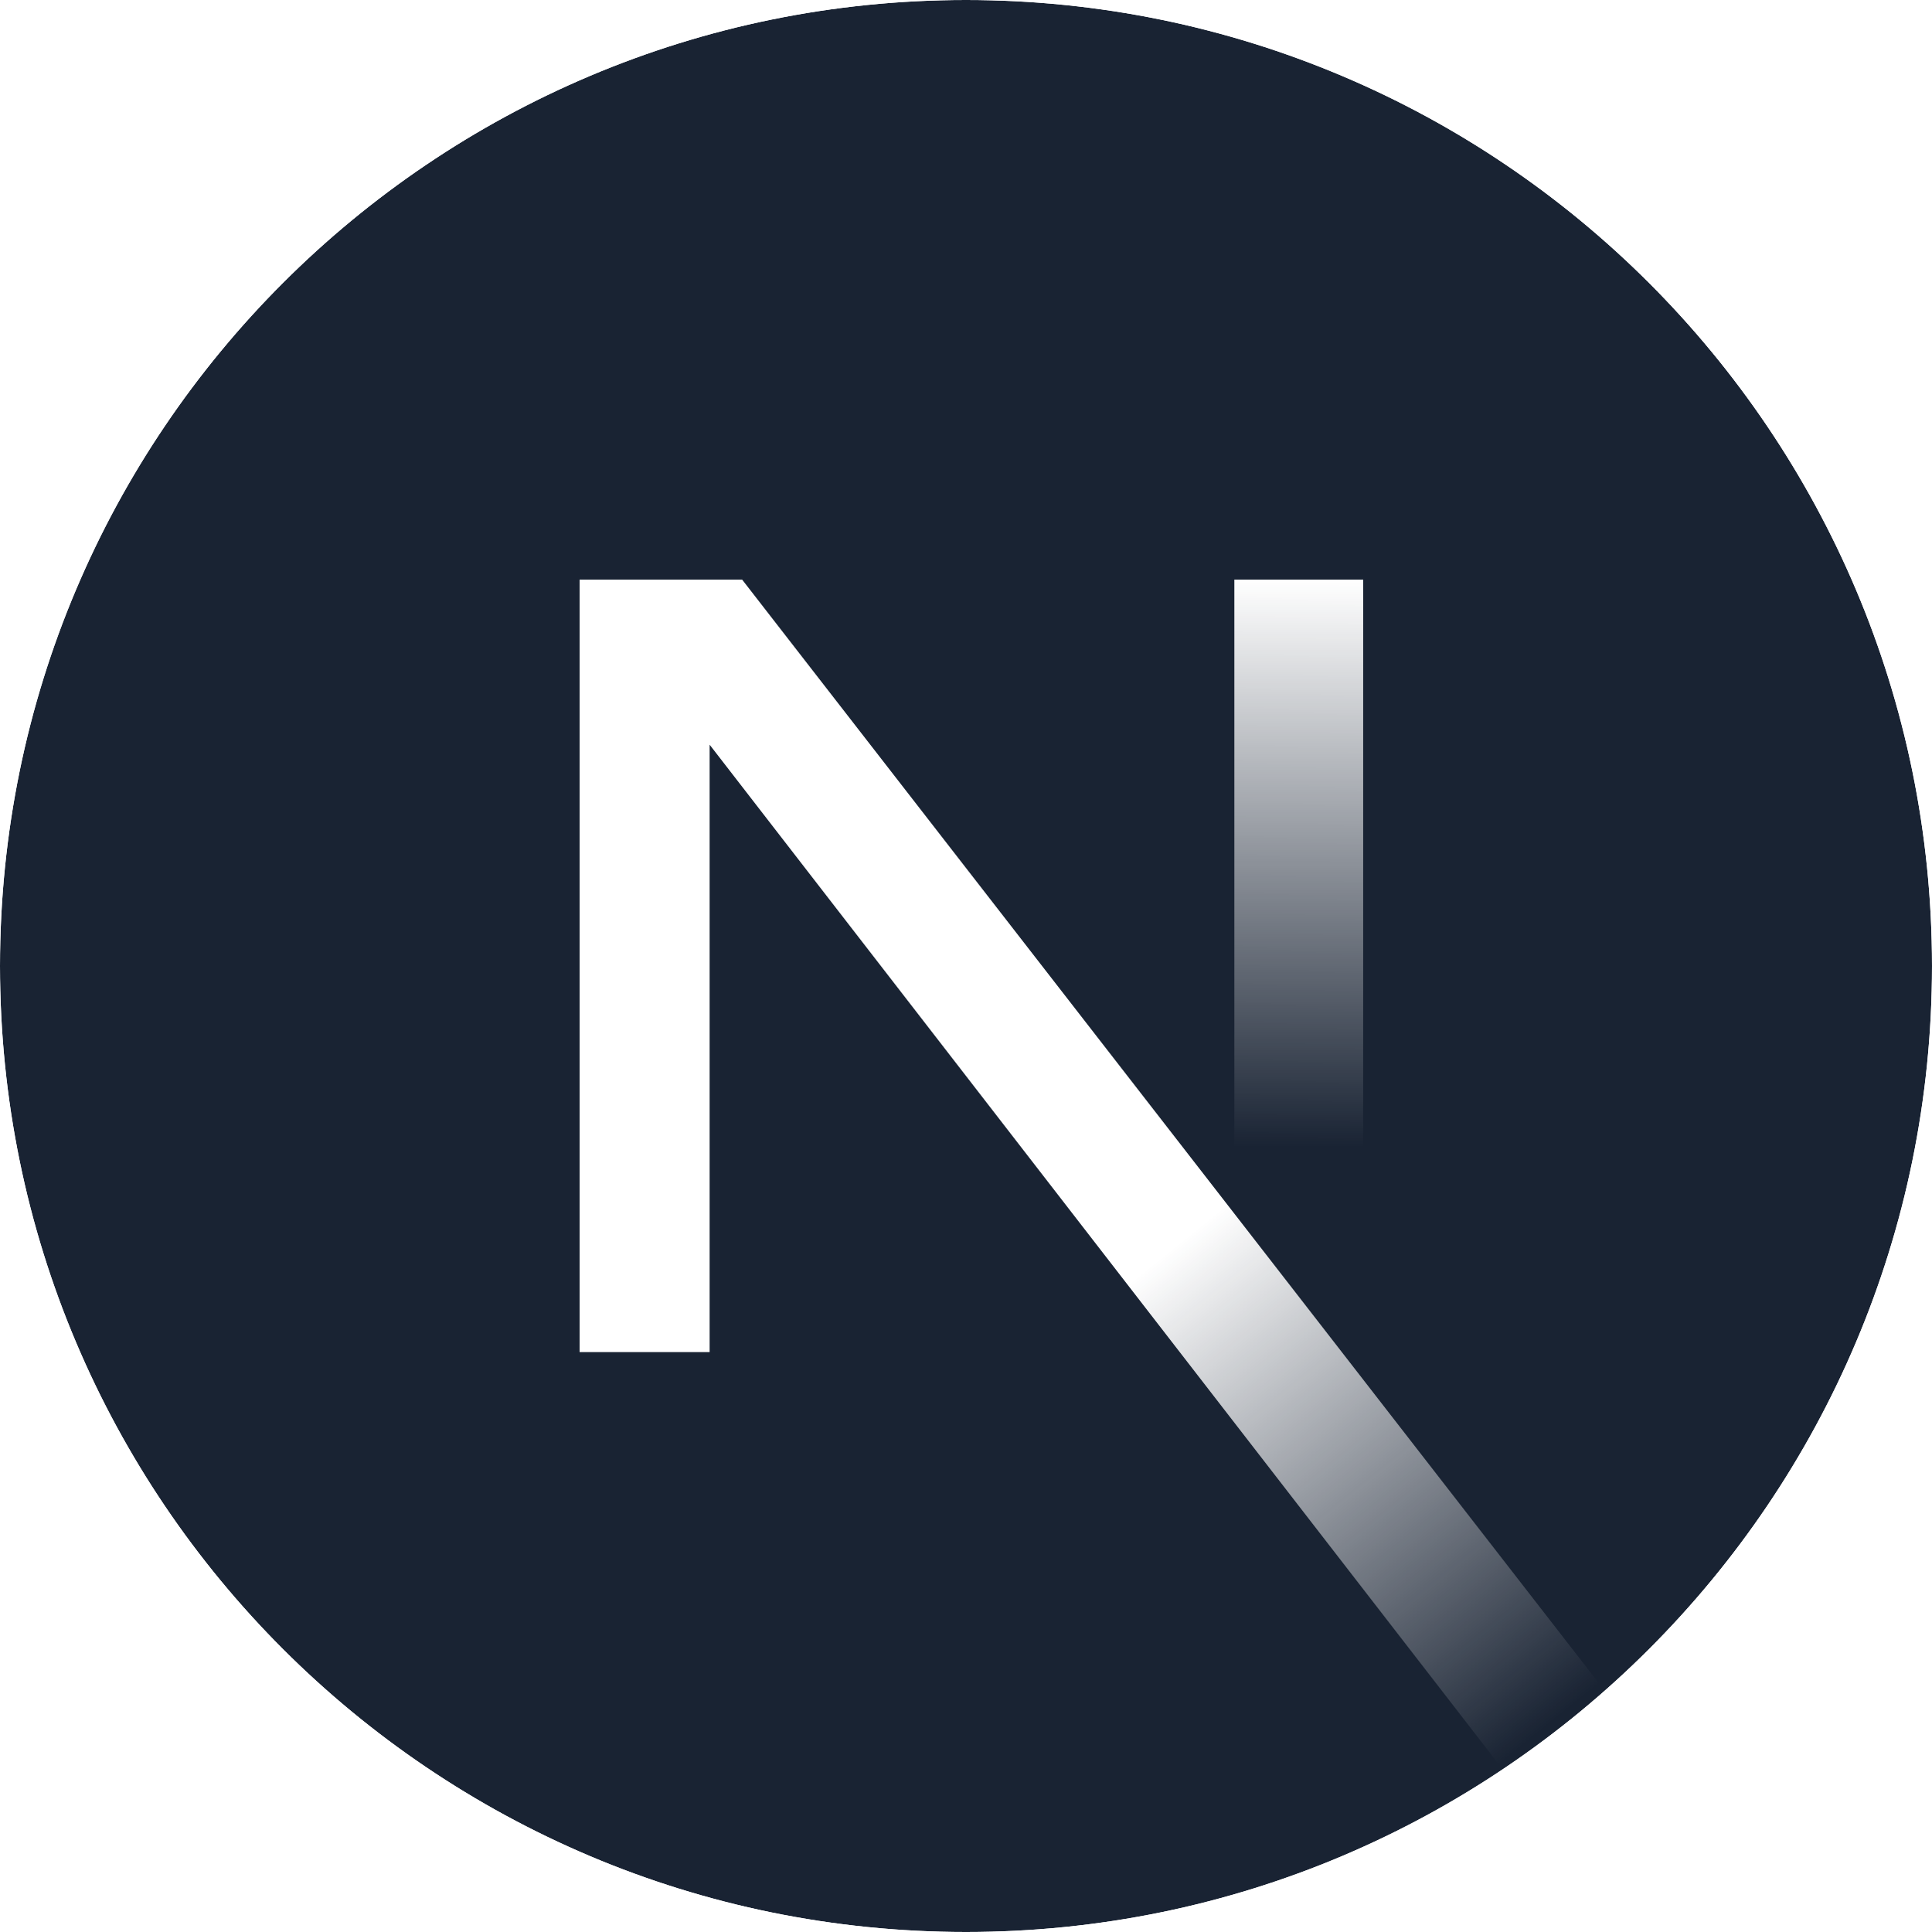
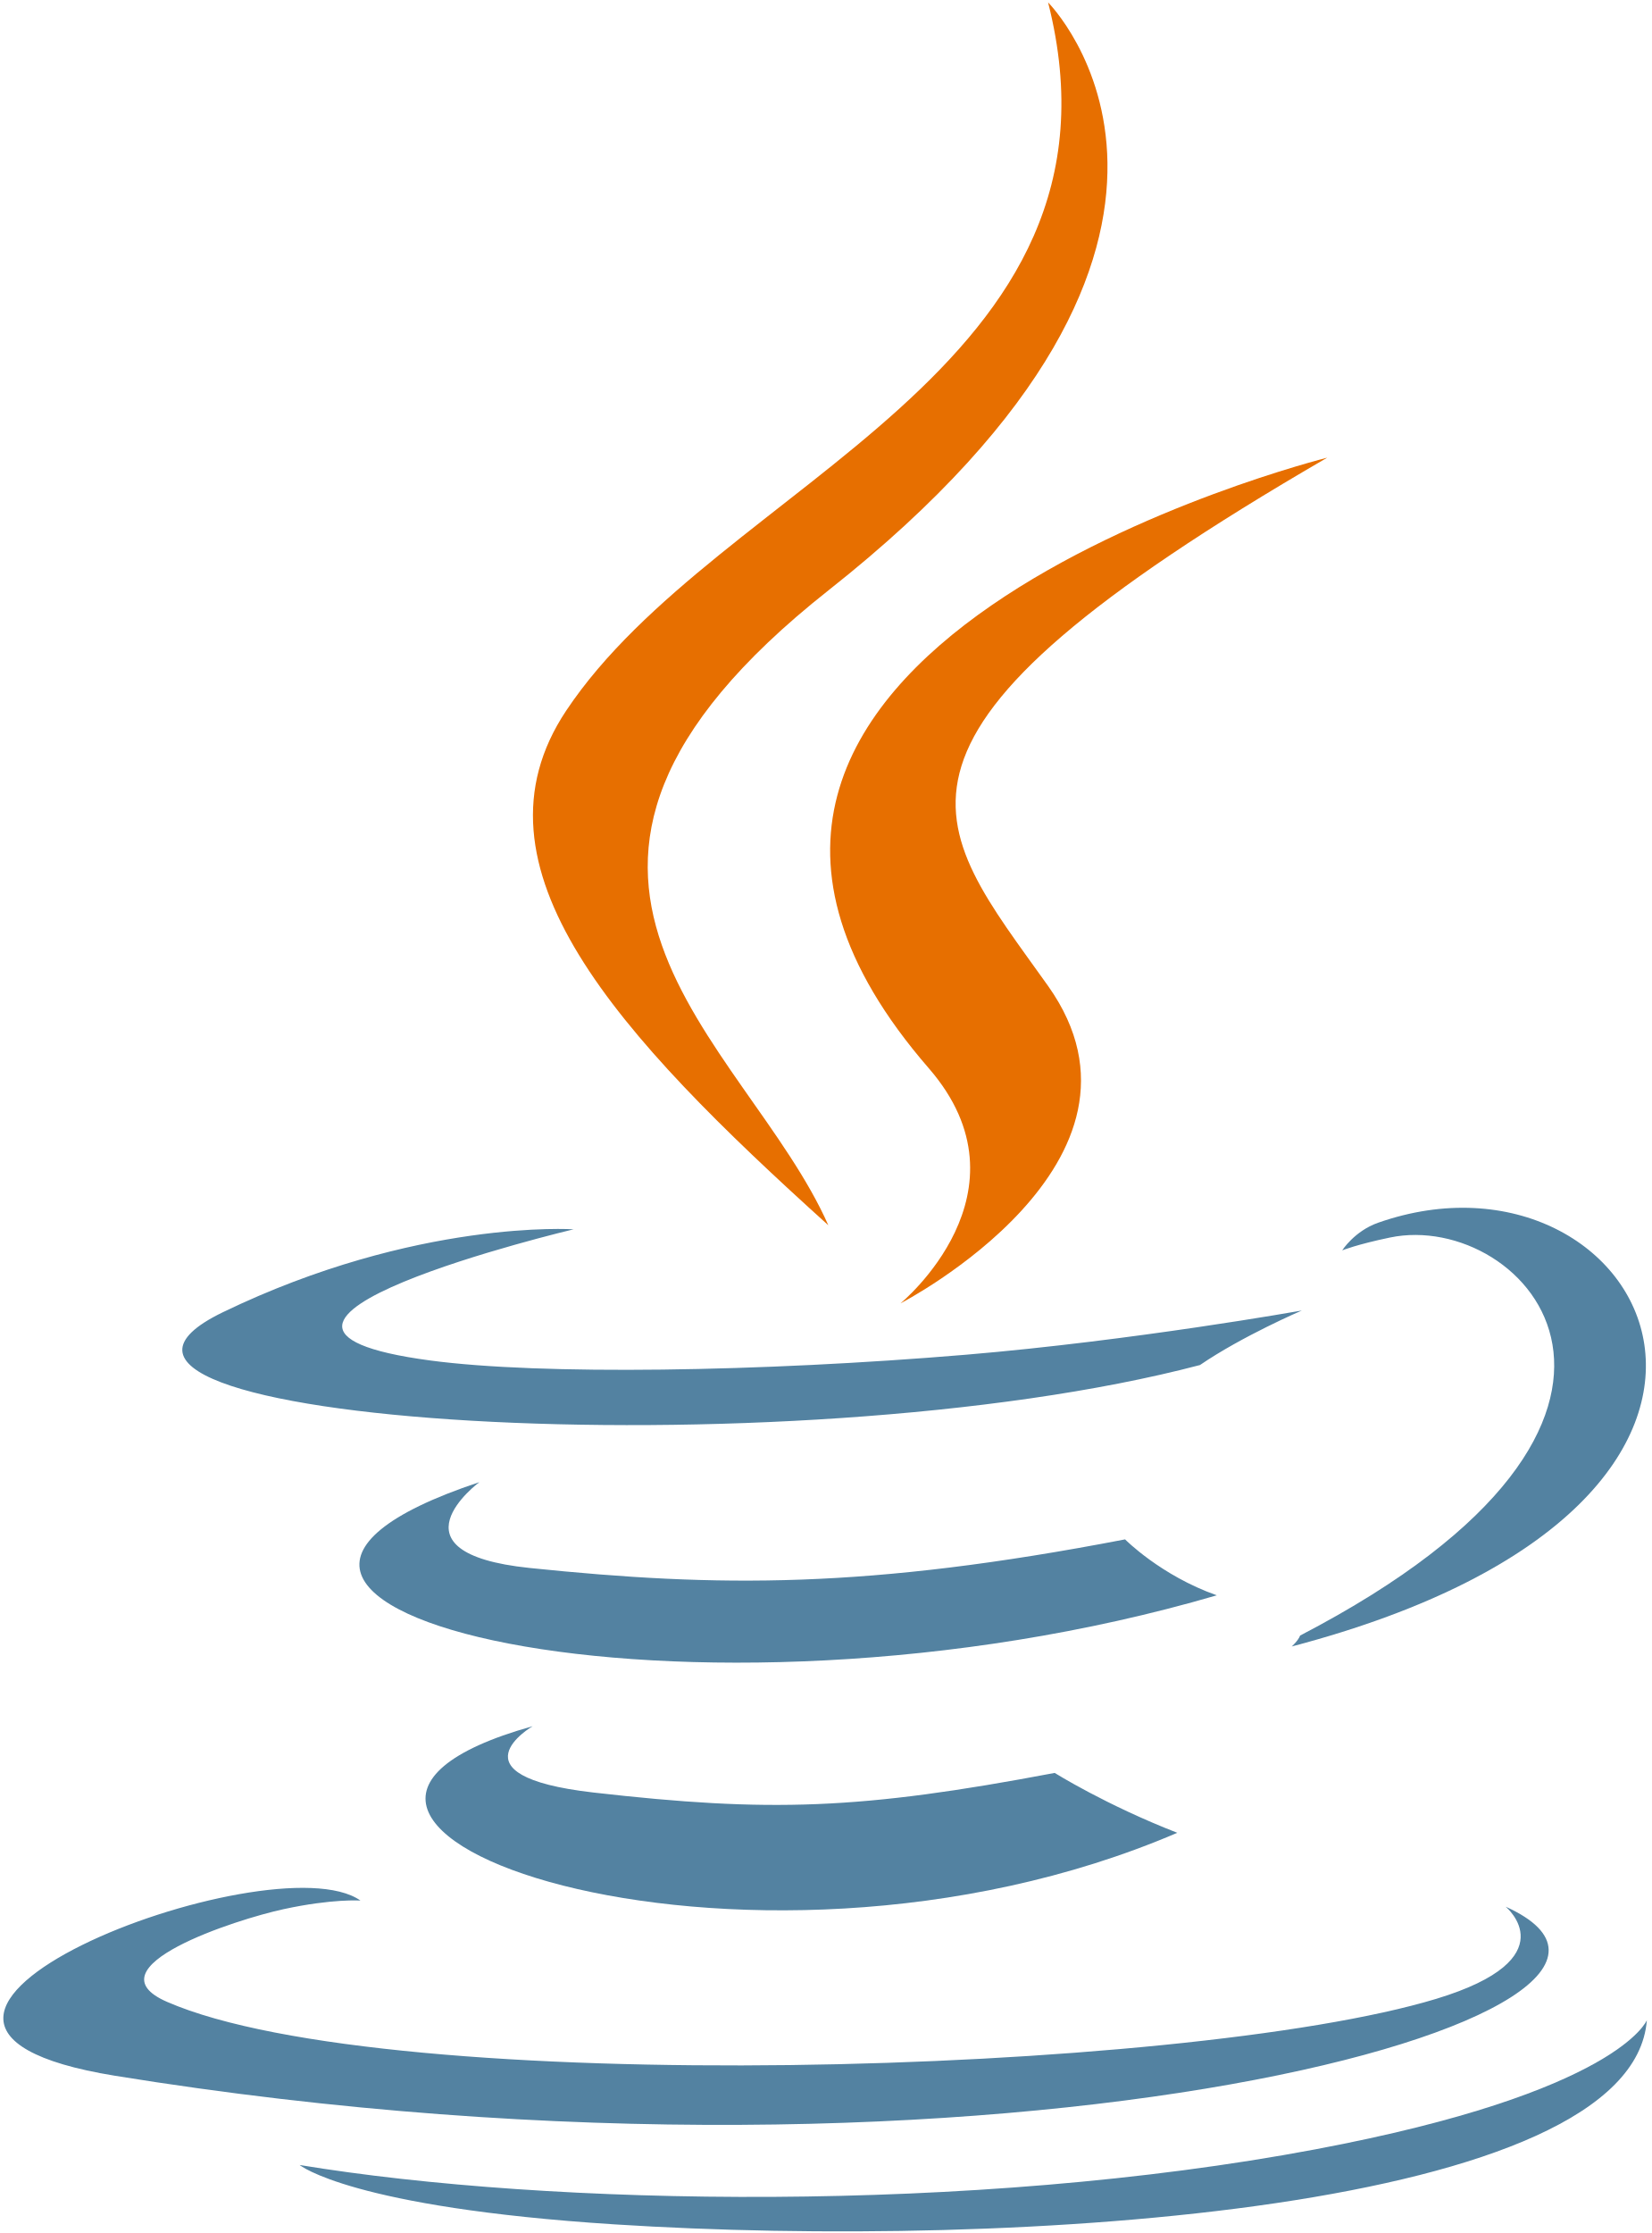
- <svg xmlns="http://www.w3.org/2000/svg" width="50" height="50" viewBox="0 0 50 50" fill="none">
-   <mask id="mask0_1479_21424" style="mask-type:alpha" maskUnits="userSpaceOnUse" x="0" y="0" width="50" height="50">
-     <path d="M25 50C38.807 50 50 38.807 50 25C50 11.193 38.807 0 25 0C11.193 0 0 11.193 0 25C0 38.807 11.193 50 25 50Z" fill="black" />
-   </mask>
-   <g mask="url(#mask0_1479_21424)">
-     <path d="M25 50C38.807 50 50 38.807 50 25C50 11.193 38.807 0 25 0C11.193 0 0 11.193 0 25C0 38.807 11.193 50 25 50Z" fill="#192333" />
-     <path d="M41.53 43.756L19.206 15H15V34.992H18.365V19.273L38.889 45.79C39.815 45.171 40.697 44.49 41.53 43.756Z" fill="url(#paint0_linear_1479_21424)" />
-     <path d="M35.279 15H31.945V35H35.279V15Z" fill="url(#paint1_linear_1479_21424)" />
-   </g>
-   <defs>
-     <linearGradient id="paint0_linear_1479_21424" x1="30.278" y1="32.361" x2="40.139" y2="44.583" gradientUnits="userSpaceOnUse">
-       <stop stop-color="white" />
-       <stop offset="1" stop-color="white" stop-opacity="0" />
-     </linearGradient>
-     <linearGradient id="paint1_linear_1479_21424" x1="33.612" y1="15" x2="33.556" y2="29.688" gradientUnits="userSpaceOnUse">
-       <stop stop-color="white" />
-       <stop offset="1" stop-color="white" stop-opacity="0" />
-     </linearGradient>
-   </defs>
+ <svg xmlns="http://www.w3.org/2000/svg" width="1850" height="2500" viewBox="0 0 256 346" preserveAspectRatio="xMinYMin meet">
+   <path d="M82.554 267.473s-13.198 7.675 9.393 10.272c27.369 3.122 41.356 2.675 71.517-3.034 0 0 7.93 4.972 19.003 9.279-67.611 28.977-153.019-1.679-99.913-16.517M74.292 229.659s-14.803 10.958 7.805 13.296c29.236 3.016 52.324 3.263 92.276-4.43 0 0 5.526 5.602 14.215 8.666-81.747 23.904-172.798 1.885-114.296-17.532" fill="#5382A1" />
+   <path d="M143.942 165.515c16.66 19.18-4.377 36.44-4.377 36.44s42.301-21.837 22.874-49.183c-18.144-25.5-32.059-38.172 43.268-81.858 0 0-118.238 29.53-61.765 94.6" fill="#E76F00" />
+   <path d="M233.364 295.442s9.767 8.047-10.757 14.273c-39.026 11.823-162.432 15.393-196.714.471-12.323-5.36 10.787-12.8 18.056-14.362 7.581-1.644 11.914-1.337 11.914-1.337-13.705-9.655-88.583 18.957-38.034 27.15 137.853 22.356 251.292-10.066 215.535-26.195M88.9 190.48s-62.771 14.91-22.228 20.323c17.118 2.292 51.243 1.774 83.03-.89 25.978-2.19 52.063-6.85 52.063-6.85s-9.16 3.923-15.787 8.448c-63.744 16.765-186.886 8.966-151.435-8.183 29.981-14.492 54.358-12.848 54.358-12.848M201.506 253.422c64.8-33.672 34.839-66.03 13.927-61.67-5.126 1.066-7.411 1.99-7.411 1.99s1.903-2.98 5.537-4.27c41.37-14.545 73.187 42.897-13.355 65.647 0 .001 1.003-.895 1.302-1.697" fill="#5382A1" />
+   <path d="M162.439.371s35.887 35.9-34.037 91.101c-56.071 44.282-12.786 69.53-.023 98.377-32.73-29.53-56.75-55.526-40.635-79.72C111.395 74.612 176.918 57.393 162.439.37" fill="#E76F00" />
+   <path d="M95.268 344.665c62.199 3.982 157.712-2.209 159.974-31.64 0 0-4.348 11.158-51.404 20.018-53.088 9.99-118.564 8.824-157.399 2.421.001 0 7.95 6.58 48.83 9.201" fill="#5382A1" />
</svg>
